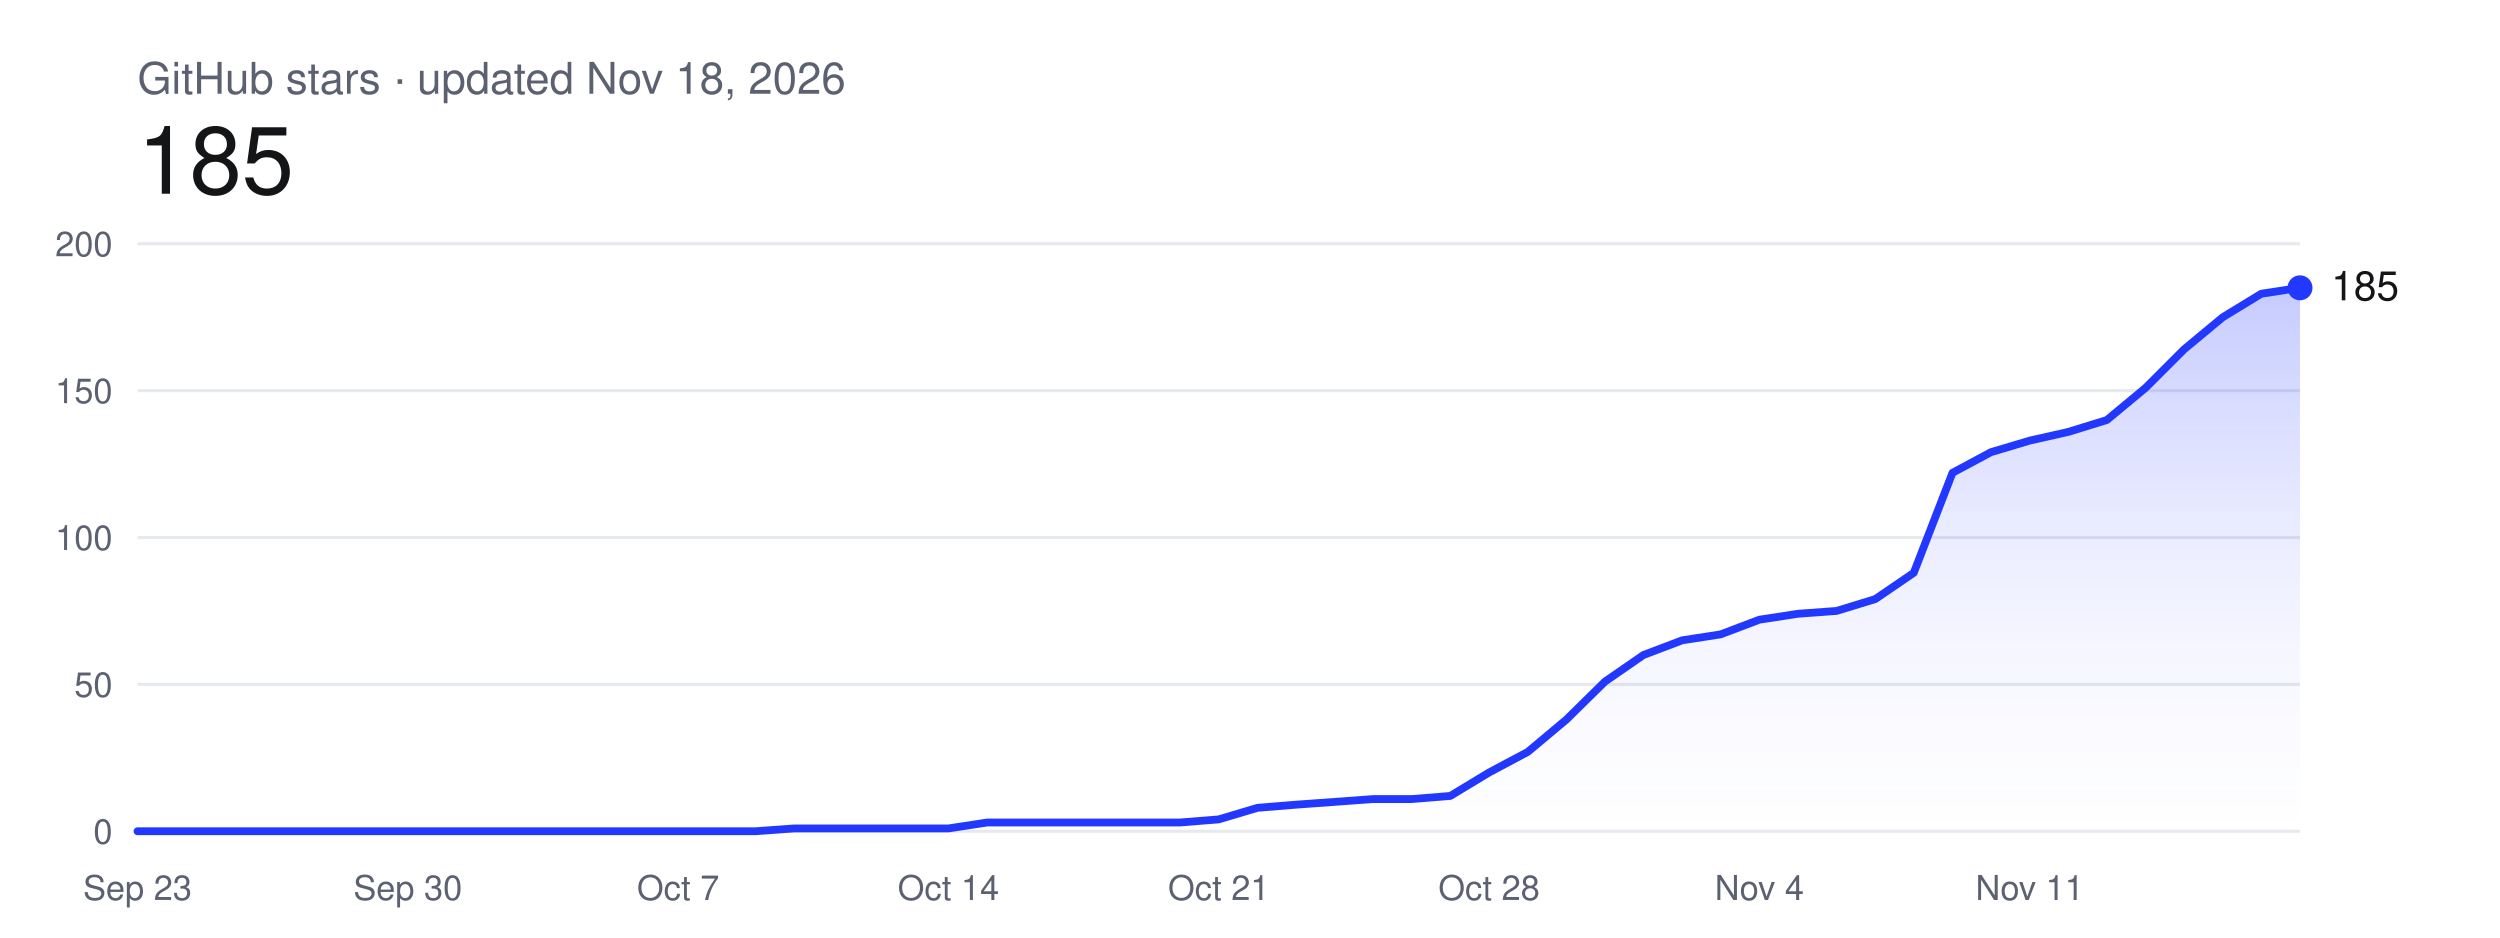
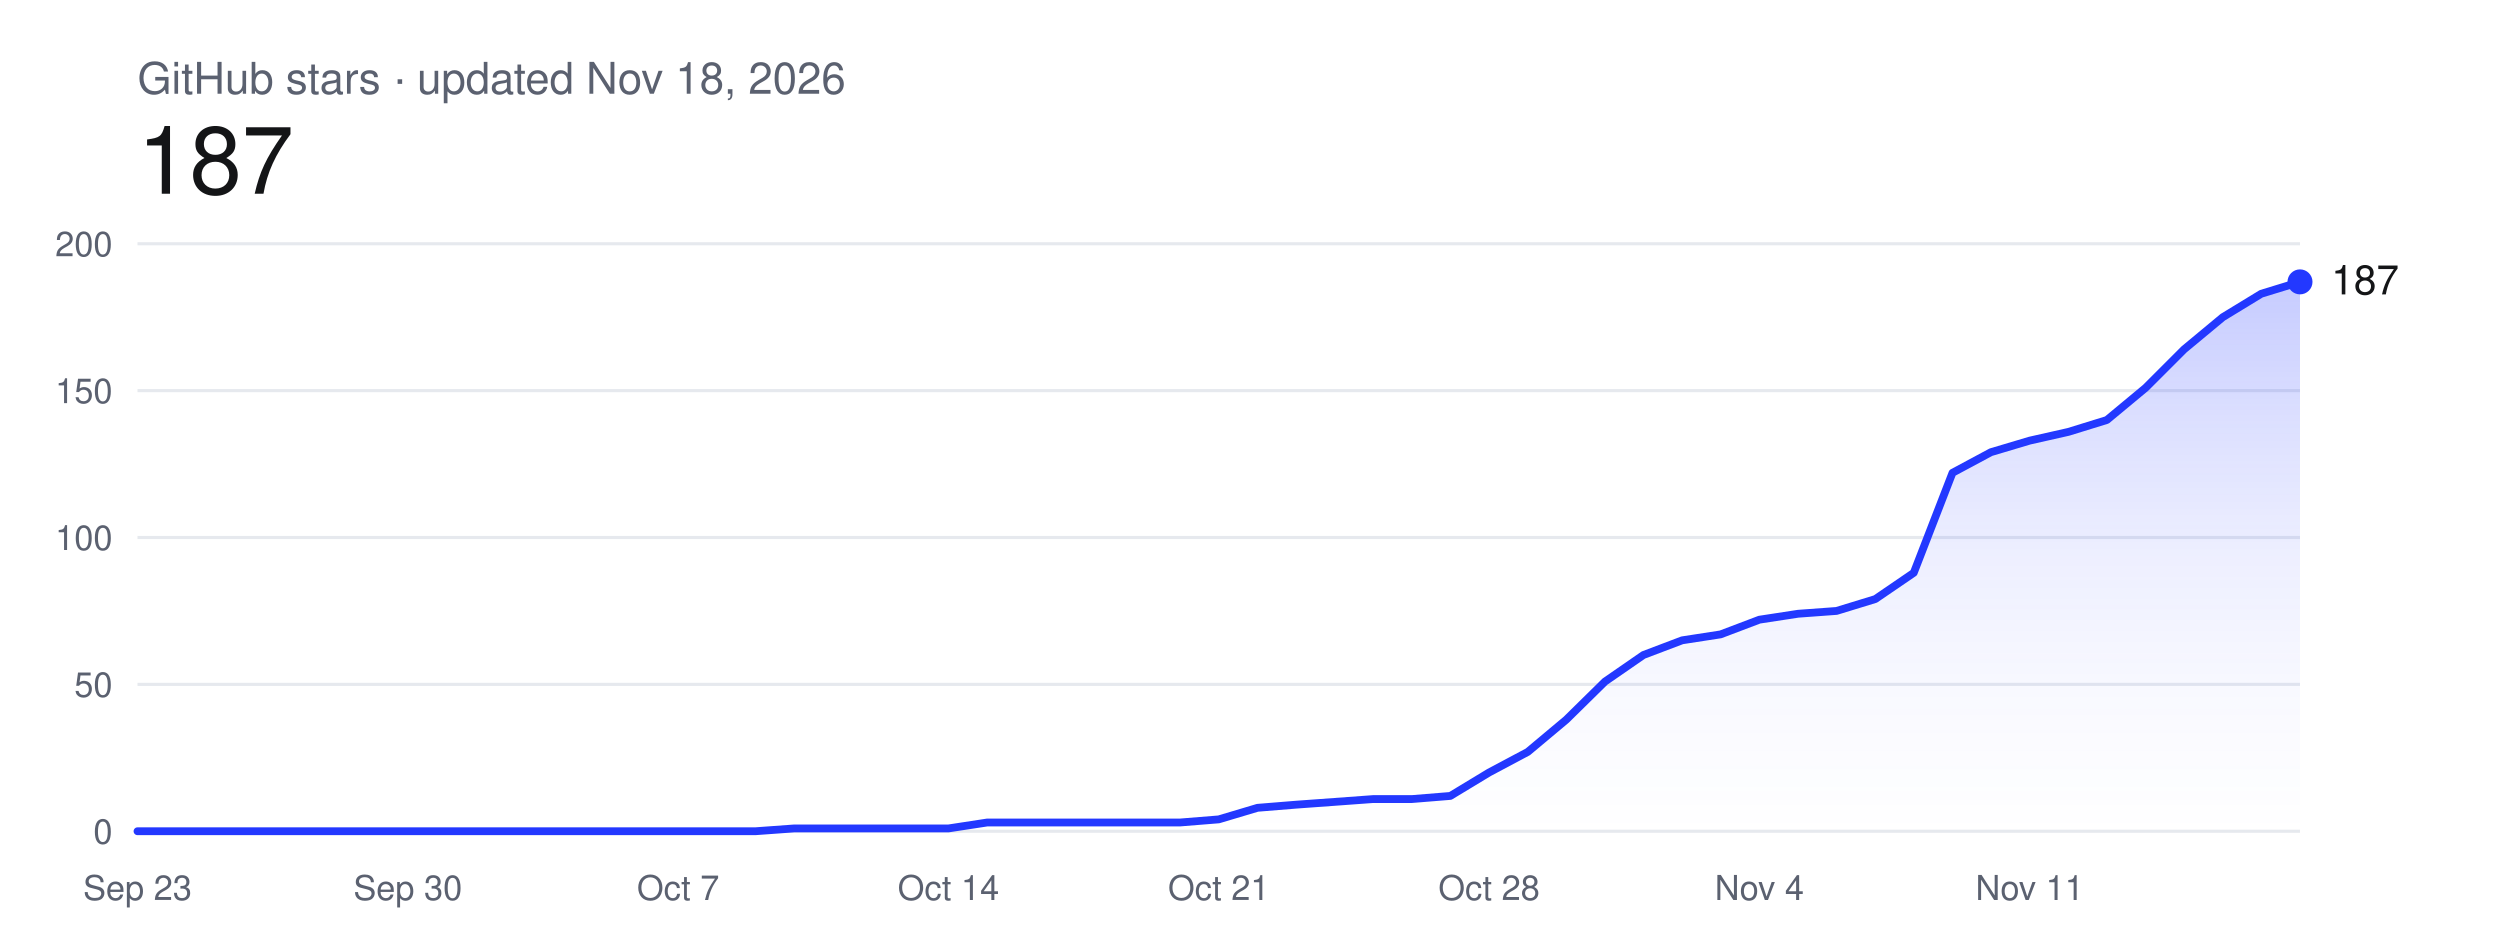
<svg xmlns="http://www.w3.org/2000/svg" width="800" height="300" viewBox="0 0 800 300" font-family="-apple-system, BlinkMacSystemFont, 'Segoe UI', Helvetica, Arial, sans-serif">
  <defs>
    <linearGradient id="a" x1="0" x2="0" y1="0" y2="1">
      <stop offset="0" stop-color="#2338ff" stop-opacity="0.26" />
      <stop offset="0.25" stop-color="#2338ff" stop-opacity="0.16" />
      <stop offset="0.5" stop-color="#2338ff" stop-opacity="0.08" />
      <stop offset="0.75" stop-color="#2338ff" stop-opacity="0.03" />
      <stop offset="1" stop-color="#2338ff" stop-opacity="0" />
    </linearGradient>
  </defs>
  <text x="44" y="30" font-size="14" fill="#5b6170">GitHub stars · updated Nov 18, 2026</text>
-   <text x="44" y="62" font-size="30" font-weight="300" fill="#141517">185</text>
+   <text x="44" y="62" font-size="30" font-weight="300" fill="#141517">187</text>
  <line x1="44" x2="736" y1="266.0" y2="266.0" stroke="#e6e9ee" stroke-width="1" />
  <text x="36" y="270.0" font-size="11" fill="#5b6170" text-anchor="end">0</text>
  <line x1="44" x2="736" y1="219.0" y2="219.0" stroke="#e6e9ee" stroke-width="1" />
  <text x="36" y="223.0" font-size="11" fill="#5b6170" text-anchor="end">50</text>
  <line x1="44" x2="736" y1="172.0" y2="172.0" stroke="#e6e9ee" stroke-width="1" />
  <text x="36" y="176.0" font-size="11" fill="#5b6170" text-anchor="end">100</text>
  <line x1="44" x2="736" y1="125.0" y2="125.0" stroke="#e6e9ee" stroke-width="1" />
  <text x="36" y="129.0" font-size="11" fill="#5b6170" text-anchor="end">150</text>
  <line x1="44" x2="736" y1="78.0" y2="78.0" stroke="#e6e9ee" stroke-width="1" />
  <text x="36" y="82.0" font-size="11" fill="#5b6170" text-anchor="end">200</text>
  <text x="44.0" y="288" font-size="11" fill="#5b6170" text-anchor="middle">Sep 23</text>
  <text x="130.5" y="288" font-size="11" fill="#5b6170" text-anchor="middle">Sep 30</text>
  <text x="217.0" y="288" font-size="11" fill="#5b6170" text-anchor="middle">Oct 7</text>
  <text x="303.5" y="288" font-size="11" fill="#5b6170" text-anchor="middle">Oct 14</text>
  <text x="390.0" y="288" font-size="11" fill="#5b6170" text-anchor="middle">Oct 21</text>
  <text x="476.5" y="288" font-size="11" fill="#5b6170" text-anchor="middle">Oct 28</text>
  <text x="563.0" y="288" font-size="11" fill="#5b6170" text-anchor="middle">Nov 4</text>
  <text x="649.5" y="288" font-size="11" fill="#5b6170" text-anchor="middle">Nov 11</text>
-   <polygon points="44,266.0 44.0,266.0 56.4,266.0 68.7,266.0 81.1,266.0 93.4,266.0 105.8,266.0 118.1,266.0 130.5,266.0 142.9,266.0 155.2,266.0 167.6,266.0 179.9,266.0 192.3,266.0 204.6,266.0 217.0,266.0 229.4,266.0 241.7,266.0 254.1,265.1 266.4,265.1 278.8,265.1 291.1,265.1 303.5,265.1 315.9,263.2 328.2,263.2 340.6,263.2 352.9,263.2 365.3,263.2 377.6,263.2 390.0,262.2 402.4,258.5 414.7,257.5 427.1,256.6 439.4,255.7 451.8,255.7 464.1,254.7 476.5,247.2 488.9,240.6 501.2,230.3 513.6,218.1 525.9,209.6 538.3,204.9 550.6,203.0 563.0,198.3 575.4,196.4 587.7,195.5 600.1,191.7 612.4,183.3 624.8,151.3 637.1,144.7 649.5,141.0 661.9,138.2 674.2,134.4 686.6,124.1 698.9,111.8 711.3,101.5 723.6,94.0 736.0,92.1 736.0,266.0" fill="url(#a)" />
-   <polyline points="44.0,266.0 56.4,266.0 68.7,266.0 81.1,266.0 93.4,266.0 105.8,266.0 118.1,266.0 130.5,266.0 142.9,266.0 155.2,266.0 167.6,266.0 179.9,266.0 192.3,266.0 204.6,266.0 217.0,266.0 229.4,266.0 241.7,266.0 254.1,265.1 266.4,265.1 278.8,265.1 291.1,265.1 303.5,265.1 315.9,263.2 328.2,263.2 340.6,263.2 352.9,263.2 365.3,263.2 377.6,263.2 390.0,262.2 402.4,258.5 414.7,257.5 427.1,256.6 439.4,255.7 451.8,255.7 464.1,254.7 476.5,247.2 488.9,240.6 501.2,230.3 513.6,218.1 525.9,209.6 538.3,204.9 550.6,203.0 563.0,198.3 575.4,196.4 587.7,195.5 600.1,191.7 612.4,183.3 624.8,151.3 637.1,144.7 649.5,141.0 661.9,138.2 674.2,134.4 686.6,124.1 698.9,111.8 711.3,101.5 723.6,94.0 736.0,92.1" fill="none" stroke="#2338ff" stroke-width="2.5" stroke-linejoin="round" stroke-linecap="round" />
-   <circle cx="736.0" cy="92.1" r="4" fill="#2338ff" />
-   <text x="746.0" y="96.1" font-size="13" fill="#141517">185</text>
+   <polygon points="44,266.0 44.0,266.0 56.4,266.0 68.7,266.0 81.1,266.0 93.4,266.0 105.8,266.0 118.1,266.0 130.5,266.0 142.9,266.0 155.2,266.0 167.6,266.0 179.9,266.0 192.3,266.0 204.6,266.0 217.0,266.0 229.4,266.0 241.7,266.0 254.1,265.1 266.4,265.1 278.8,265.1 291.1,265.1 303.5,265.1 315.9,263.2 328.2,263.2 340.6,263.2 352.9,263.2 365.3,263.2 377.6,263.2 390.0,262.2 402.4,258.5 414.7,257.5 427.1,256.6 439.4,255.7 451.8,255.7 464.1,254.7 476.5,247.2 488.9,240.6 501.2,230.3 513.6,218.1 525.9,209.6 538.3,204.9 550.6,203.0 563.0,198.3 575.4,196.4 587.7,195.5 600.1,191.7 612.4,183.3 624.8,151.3 637.1,144.7 649.5,141.0 661.9,138.2 674.2,134.4 686.6,124.1 698.9,111.8 711.3,101.5 723.6,94.0 736.0,90.2 736.0,266.0" fill="url(#a)" />
+   <polyline points="44.0,266.0 56.4,266.0 68.7,266.0 81.1,266.0 93.4,266.0 105.8,266.0 118.1,266.0 130.5,266.0 142.9,266.0 155.2,266.0 167.6,266.0 179.9,266.0 192.3,266.0 204.6,266.0 217.0,266.0 229.4,266.0 241.7,266.0 254.1,265.1 266.4,265.1 278.8,265.1 291.1,265.1 303.5,265.1 315.9,263.2 328.2,263.2 340.6,263.2 352.9,263.2 365.3,263.2 377.6,263.2 390.0,262.2 402.4,258.5 414.7,257.5 427.1,256.6 439.4,255.7 451.8,255.7 464.1,254.7 476.5,247.2 488.9,240.6 501.2,230.3 513.6,218.1 525.9,209.6 538.3,204.9 550.6,203.0 563.0,198.3 575.4,196.4 587.7,195.5 600.1,191.7 612.4,183.3 624.8,151.3 637.1,144.7 649.5,141.0 661.9,138.2 674.2,134.4 686.6,124.1 698.9,111.8 711.3,101.5 723.6,94.0 736.0,90.2" fill="none" stroke="#2338ff" stroke-width="2.5" stroke-linejoin="round" stroke-linecap="round" />
+   <circle cx="736.0" cy="90.2" r="4" fill="#2338ff" />
+   <text x="746.0" y="94.2" font-size="13" fill="#141517">187</text>
</svg>
